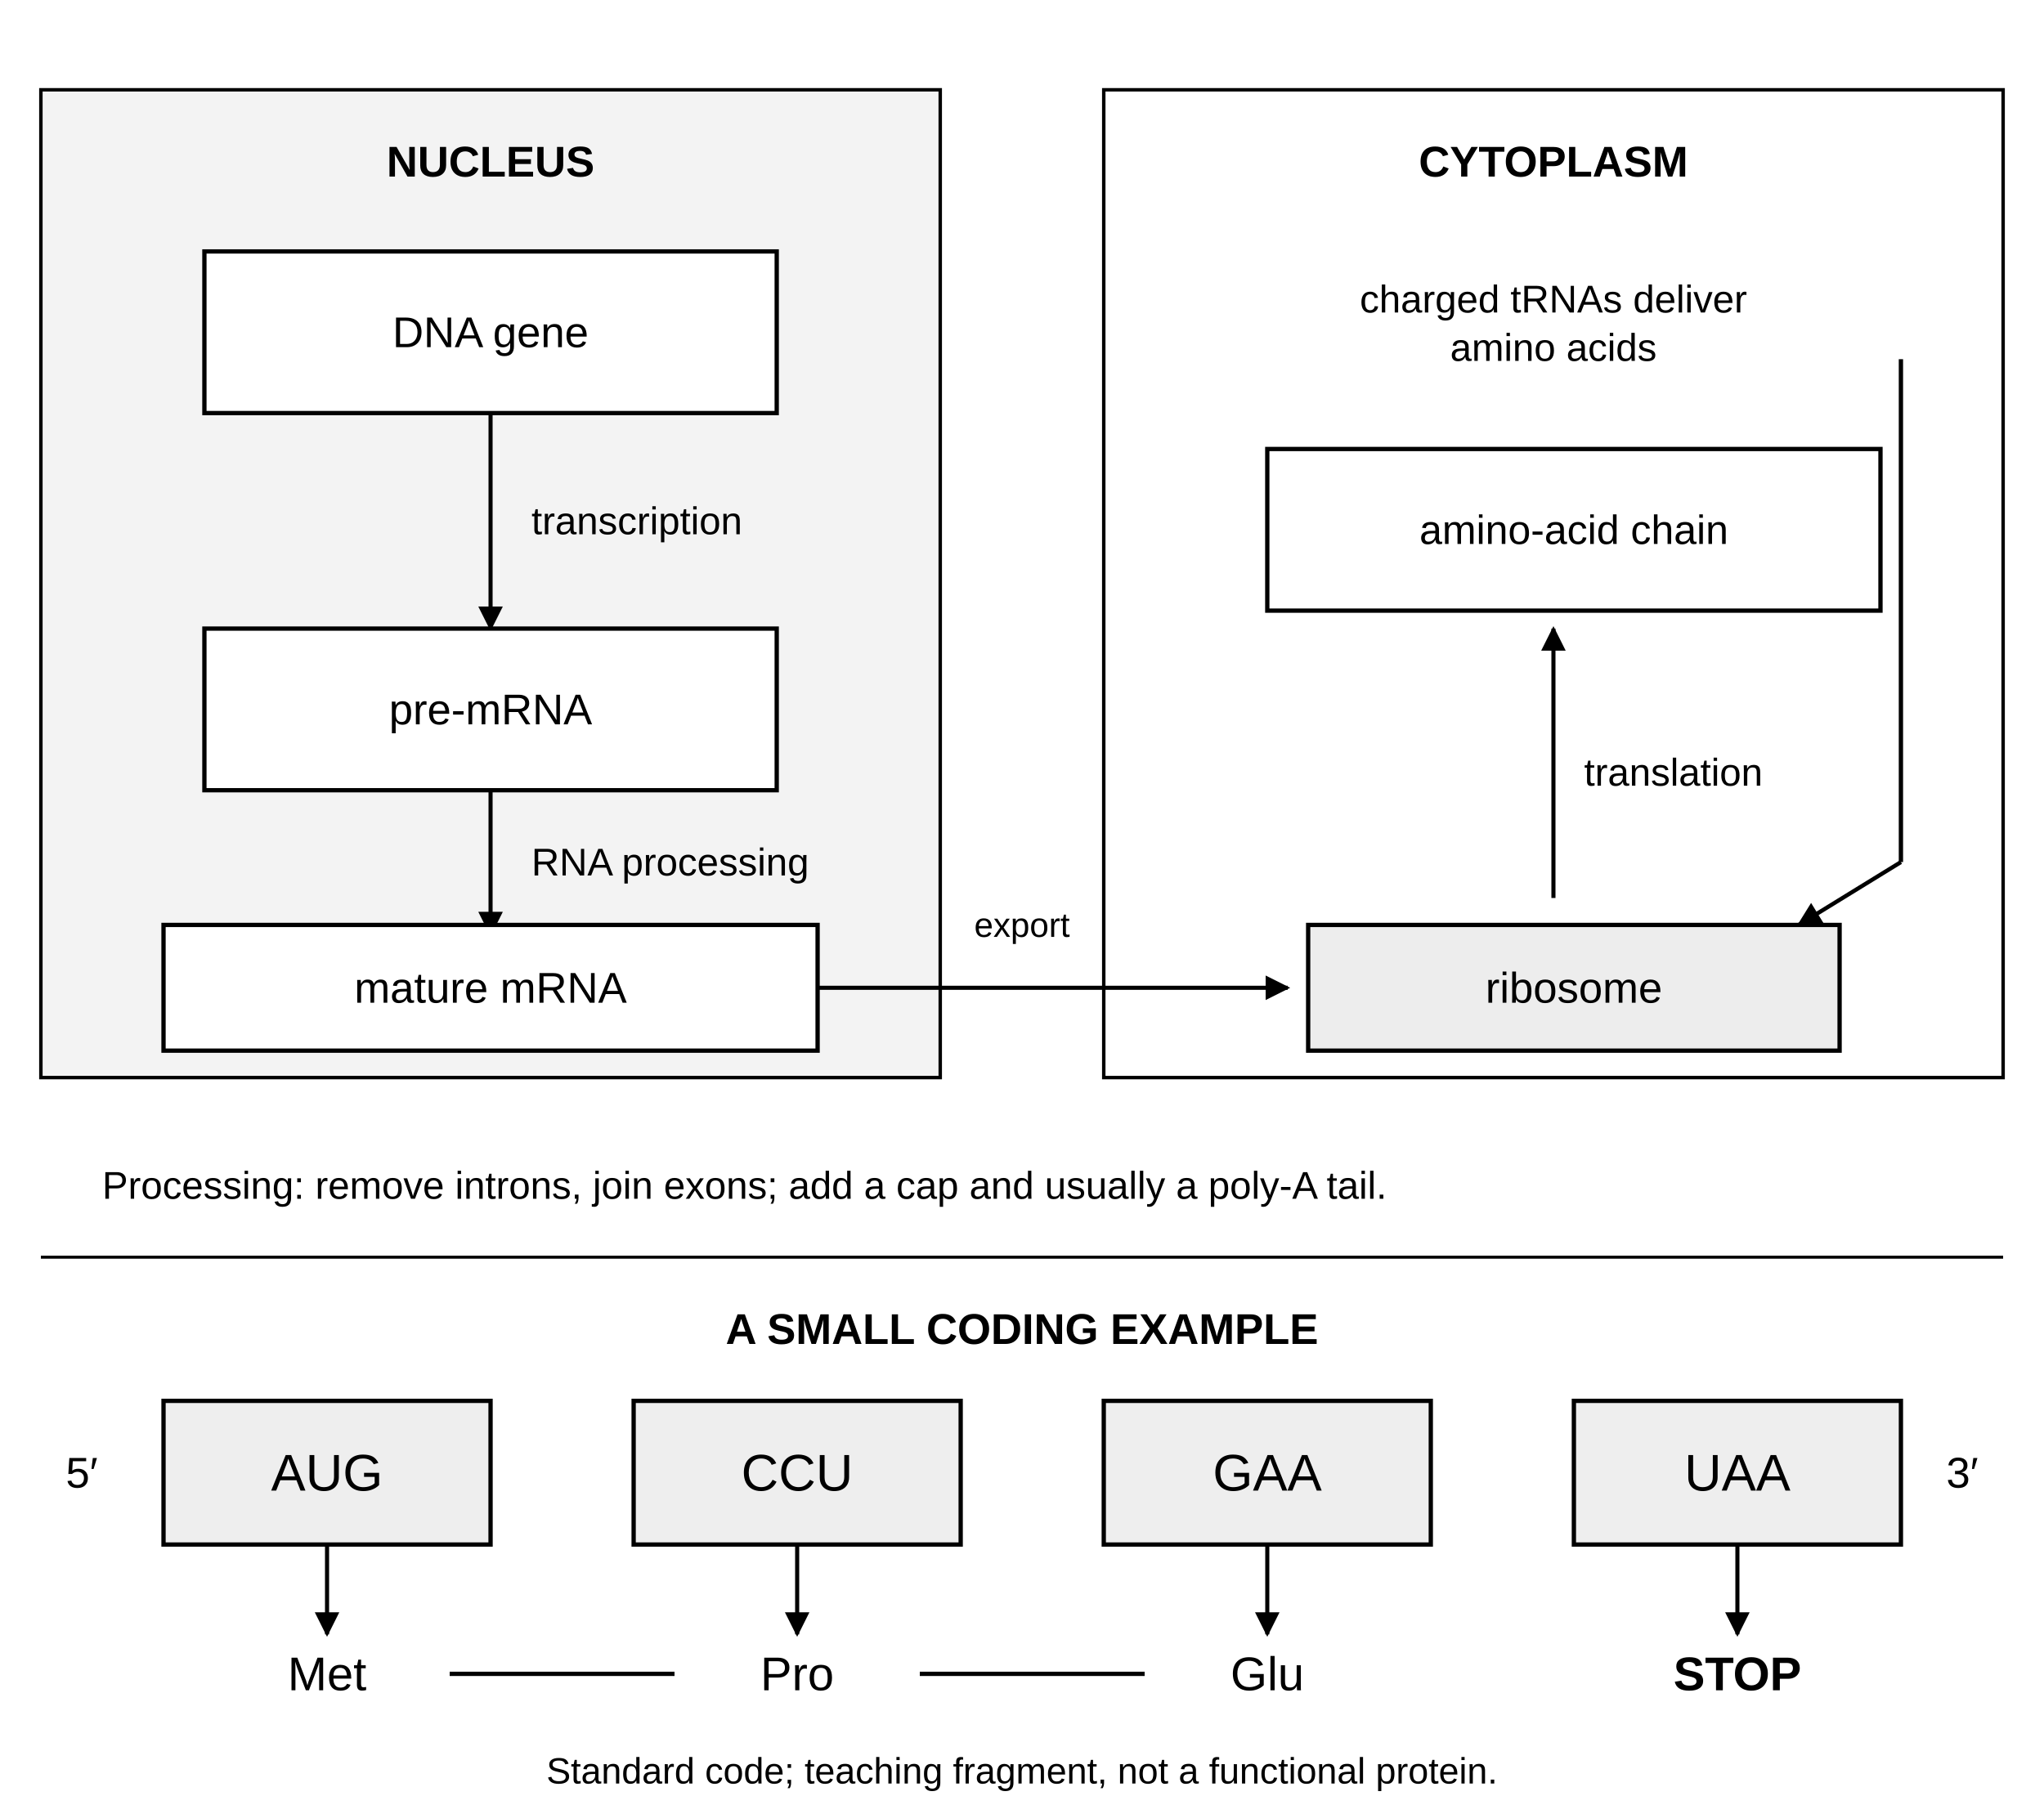
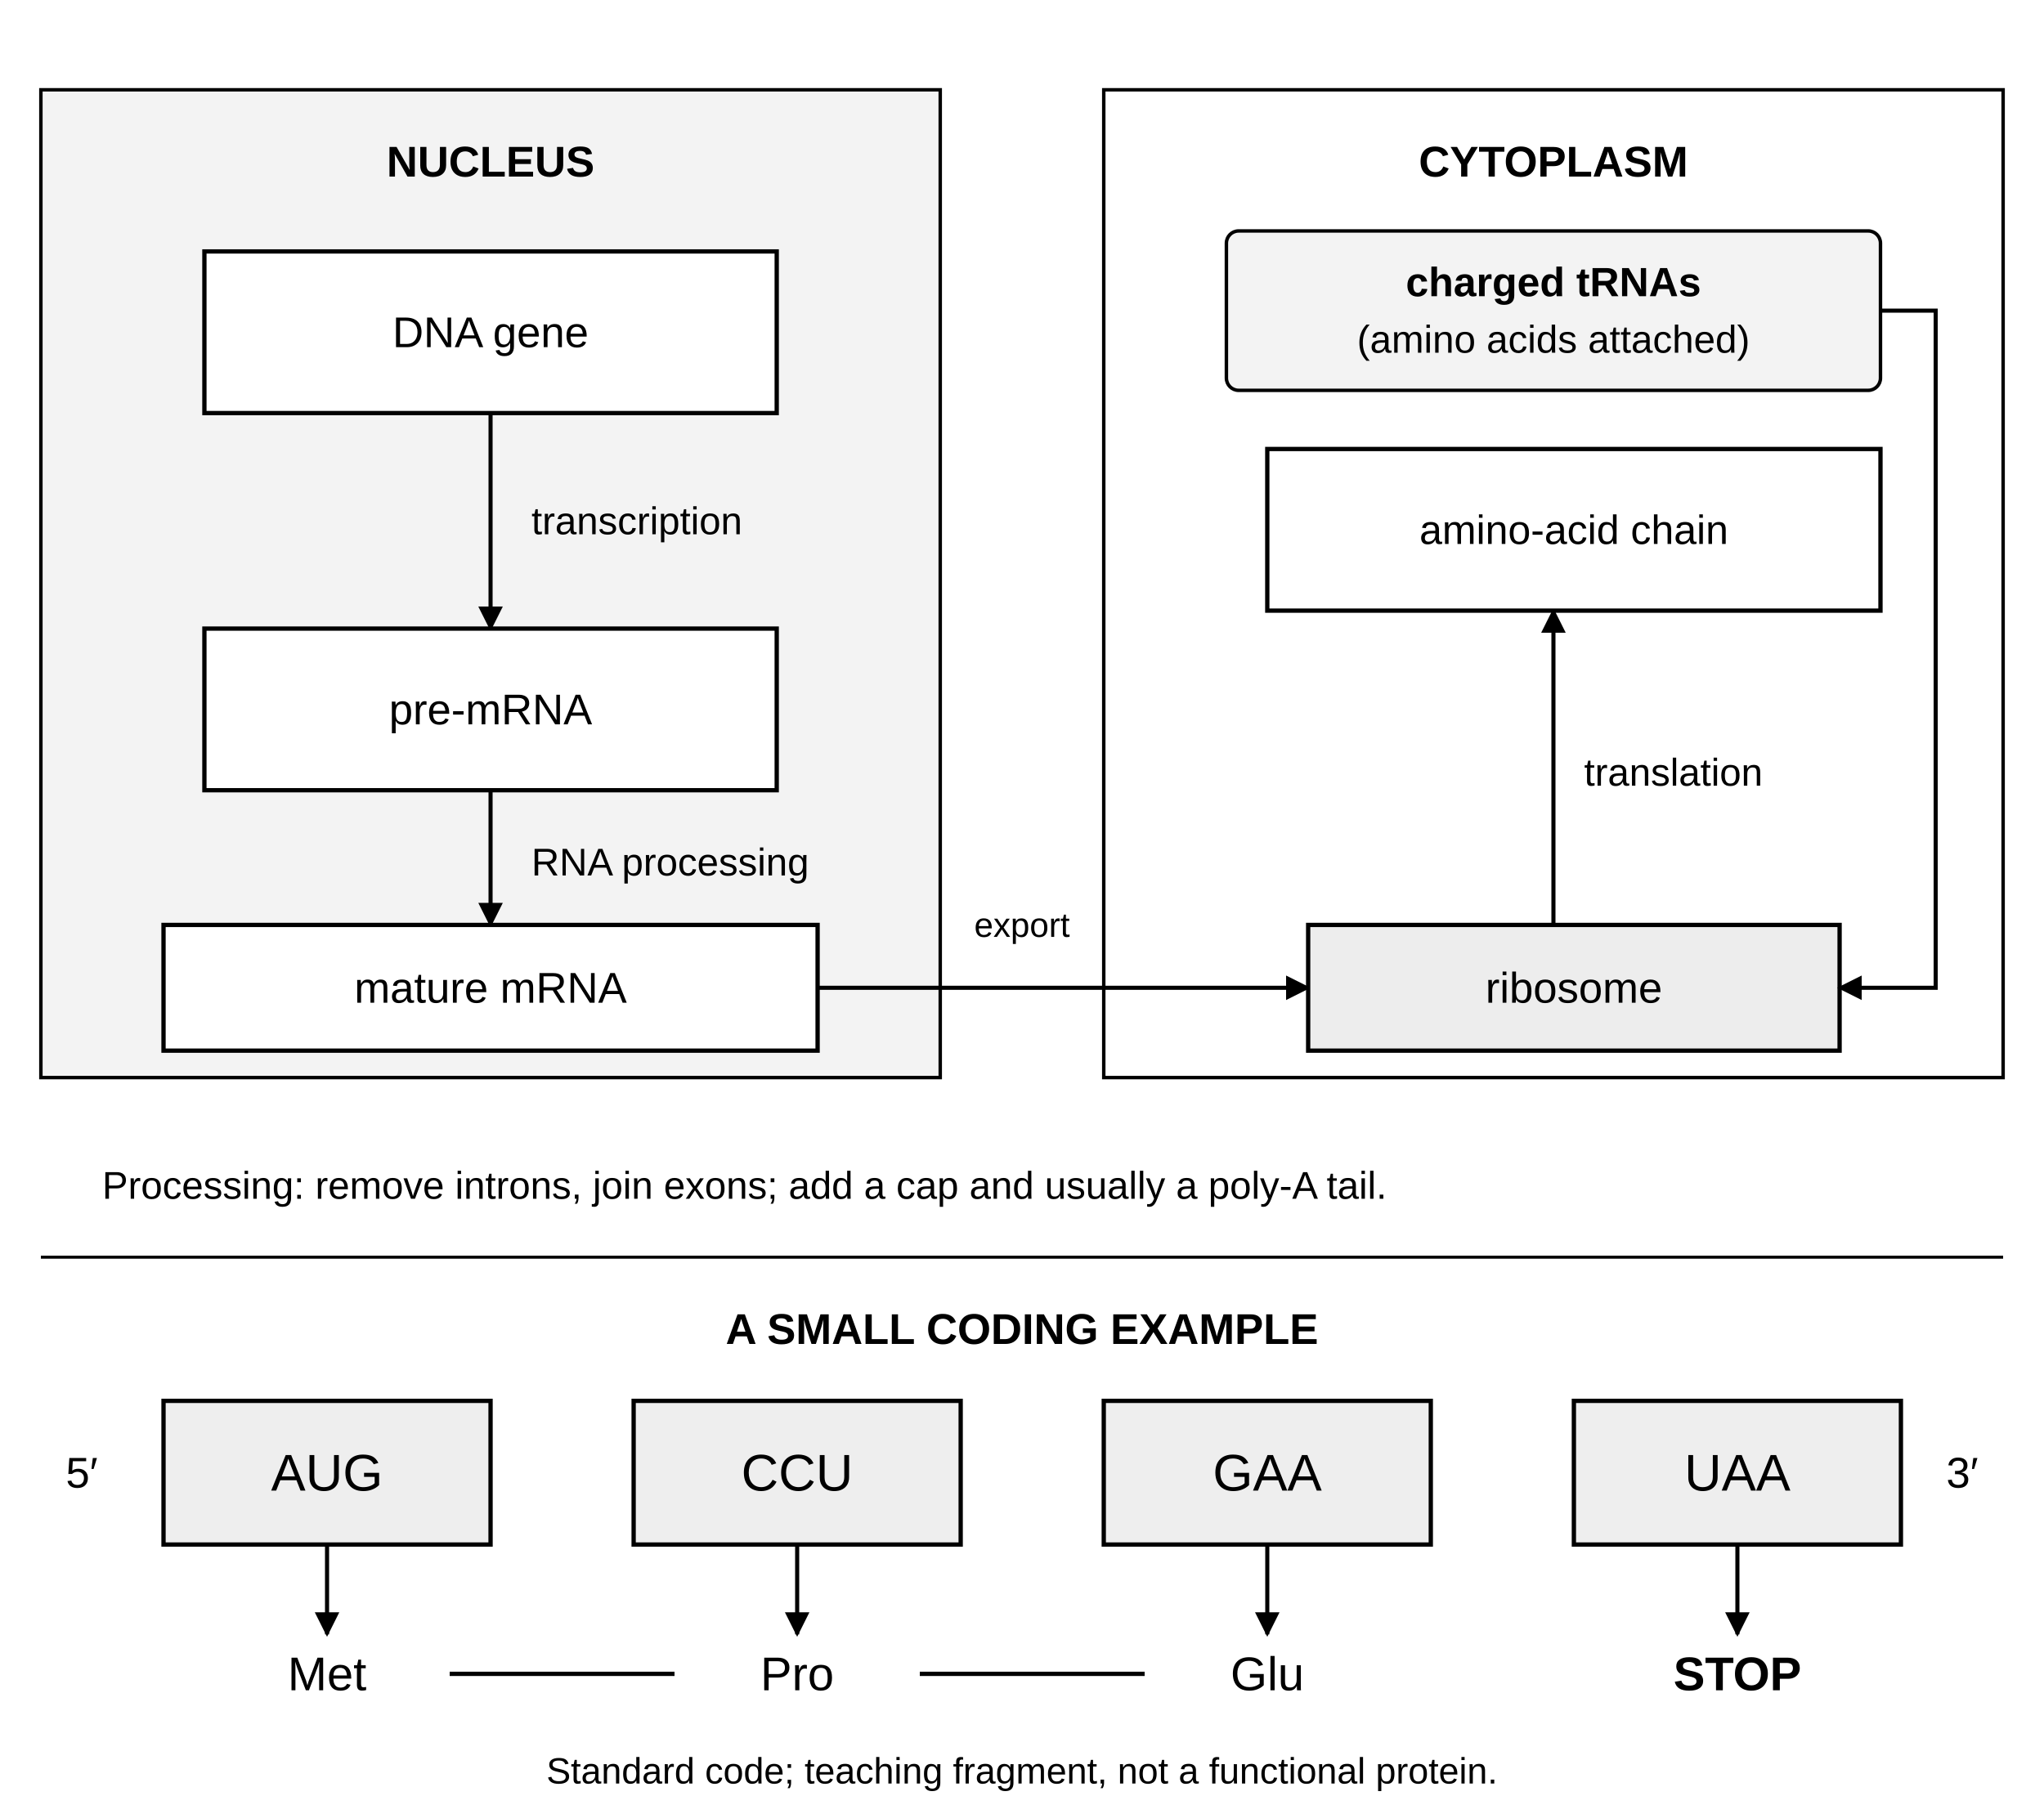
<svg xmlns="http://www.w3.org/2000/svg" width="1000" height="878.788" viewBox="0 0 1000 878.788" font-family="Arial, Helvetica, sans-serif">
  <defs>
    <marker id="arrow" viewBox="0 0 10 10" refX="9" refY="5" markerWidth="6" markerHeight="6" orient="auto-start-reverse">
      <path d="M 0 0 L 10 5 L 0 10 z" fill="black" />
    </marker>
  </defs>
  <rect width="100%" height="100%" fill="white" />
  <rect x="20" y="43.939" width="440" height="483.333" fill="#f3f3f3" stroke="black" stroke-width="1.684" />
  <rect x="540" y="43.939" width="440" height="483.333" fill="white" stroke="black" stroke-width="1.684" />
  <text x="240" y="79.091" font-size="21.044" font-weight="bold" text-anchor="middle" dominant-baseline="central">NUCLEUS</text>
  <text x="760" y="79.091" font-size="21.044" font-weight="bold" text-anchor="middle" dominant-baseline="central">CYTOPLASM</text>
  <rect x="100" y="123.03" width="280" height="79.091" fill="white" stroke="black" stroke-width="2.104" />
  <text x="240.0" y="162.576" font-size="21.044" font-weight="normal" text-anchor="middle" dominant-baseline="central">DNA gene</text>
  <line x1="240" y1="202.121" x2="240" y2="307.576" stroke="black" stroke-width="2" marker-end="url(#arrow)" />
  <text x="260" y="254.848" font-size="18.939" font-weight="normal" text-anchor="start" dominant-baseline="central">transcription</text>
  <rect x="100" y="307.576" width="280" height="79.091" fill="white" stroke="black" stroke-width="2.104" />
  <text x="240.0" y="347.121" font-size="21.044" font-weight="normal" text-anchor="middle" dominant-baseline="central">pre-mRNA</text>
-   <line x1="240" y1="386.667" x2="240" y2="456.97" stroke="black" stroke-width="2" marker-end="url(#arrow)" />
+   <line x1="240" y1="386.667" x2="240" y2="452.576" stroke="black" stroke-width="2" marker-end="url(#arrow)" />
  <text x="260" y="421.818" font-size="18.939" font-weight="normal" text-anchor="start" dominant-baseline="central">RNA processing</text>
  <rect x="80" y="452.576" width="320" height="61.515" fill="white" stroke="black" stroke-width="2.104" />
  <text x="240.0" y="483.333" font-size="21.044" font-weight="normal" text-anchor="middle" dominant-baseline="central">mature mRNA</text>
  <text x="50" y="580" font-size="18.939" font-weight="normal" text-anchor="start" dominant-baseline="central">Processing: remove introns, join exons; add a cap and usually a poly-A tail.</text>
-   <line x1="400" y1="483.333" x2="630" y2="483.333" stroke="black" stroke-width="2" marker-end="url(#arrow)" />
+   <line x1="400" y1="483.333" x2="640" y2="483.333" stroke="black" stroke-width="2" marker-end="url(#arrow)" />
  <text x="500" y="452.576" font-size="16.835" font-weight="normal" text-anchor="middle" dominant-baseline="central">export</text>
  <rect x="640" y="452.576" width="260" height="61.515" fill="#ededed" stroke="black" stroke-width="2.104" />
  <text x="770.0" y="483.333" font-size="21.044" font-weight="normal" text-anchor="middle" dominant-baseline="central">ribosome</text>
-   <line x1="760" y1="439.394" x2="760" y2="307.576" stroke="black" stroke-width="2" marker-end="url(#arrow)" />
+   <line x1="760" y1="452.576" x2="760" y2="298.788" stroke="black" stroke-width="2" marker-end="url(#arrow)" />
  <text x="775.0" y="377.879" font-size="18.939" font-weight="normal" text-anchor="start" dominant-baseline="central">translation</text>
  <rect x="620" y="219.697" width="300" height="79.091" fill="white" stroke="black" stroke-width="2.104" />
  <text x="770.0" y="259.242" font-size="19.992" font-weight="normal" text-anchor="middle" dominant-baseline="central">amino-acid chain</text>
-   <text x="760" y="146.345" font-size="18.939" font-weight="normal" text-anchor="middle" dominant-baseline="central">charged tRNAs deliver</text>
-   <text x="760" y="170.019" font-size="18.939" font-weight="normal" text-anchor="middle" dominant-baseline="central">amino acids</text>
-   <polyline points="930,175.758 930,421.818" fill="none" stroke="black" stroke-width="2.104" />
-   <line x1="930" y1="421.818" x2="880" y2="452.576" stroke="black" stroke-width="2" marker-end="url(#arrow)" />
+   <rect x="600" y="113" width="320" height="78" rx="6" fill="#f3f3f3" stroke="black" stroke-width="1.7" />
+   <text x="760" y="138" font-size="20" font-weight="bold" text-anchor="middle" dominant-baseline="central">charged tRNAs</text>
+   <text x="760" y="166" font-size="19" text-anchor="middle" dominant-baseline="central">(amino acids attached)</text>
+   <polyline points="920,152 947,152 947,483.333 900,483.333" fill="none" stroke="black" stroke-width="2" marker-end="url(#arrow)" />
  <polyline points="20,615.152 980,615.152" fill="none" stroke="black" stroke-width="1.473" />
  <text x="500" y="650.303" font-size="21.044" font-weight="bold" text-anchor="middle" dominant-baseline="central">A SMALL CODING EXAMPLE</text>
  <text x="40" y="720.606" font-size="21.044" font-weight="normal" text-anchor="middle" dominant-baseline="central">5′</text>
  <text x="960" y="720.606" font-size="21.044" font-weight="normal" text-anchor="middle" dominant-baseline="central">3′</text>
  <rect x="80" y="685.455" width="160" height="70.303" fill="#eeeeee" stroke="black" stroke-width="2.104" />
  <text x="160.0" y="720.606" font-size="25.253" font-weight="normal" text-anchor="middle" dominant-baseline="central">AUG</text>
  <line x1="160" y1="755.758" x2="160" y2="799.697" stroke="black" stroke-width="2" marker-end="url(#arrow)" />
  <text x="160" y="819.03" font-size="23.148" font-weight="normal" text-anchor="middle" dominant-baseline="central">Met</text>
  <rect x="310" y="685.455" width="160" height="70.303" fill="#eeeeee" stroke="black" stroke-width="2.104" />
  <text x="390.0" y="720.606" font-size="25.253" font-weight="normal" text-anchor="middle" dominant-baseline="central">CCU</text>
  <line x1="390" y1="755.758" x2="390" y2="799.697" stroke="black" stroke-width="2" marker-end="url(#arrow)" />
  <text x="390" y="819.03" font-size="23.148" font-weight="normal" text-anchor="middle" dominant-baseline="central">Pro</text>
  <rect x="540" y="685.455" width="160" height="70.303" fill="#eeeeee" stroke="black" stroke-width="2.104" />
  <text x="620.0" y="720.606" font-size="25.253" font-weight="normal" text-anchor="middle" dominant-baseline="central">GAA</text>
  <line x1="620" y1="755.758" x2="620" y2="799.697" stroke="black" stroke-width="2" marker-end="url(#arrow)" />
  <text x="620" y="819.03" font-size="23.148" font-weight="normal" text-anchor="middle" dominant-baseline="central">Glu</text>
  <rect x="770" y="685.455" width="160" height="70.303" fill="#eeeeee" stroke="black" stroke-width="2.104" />
  <text x="850.0" y="720.606" font-size="25.253" font-weight="normal" text-anchor="middle" dominant-baseline="central">UAA</text>
  <line x1="850" y1="755.758" x2="850" y2="799.697" stroke="black" stroke-width="2" marker-end="url(#arrow)" />
  <text x="850" y="819.03" font-size="23.148" font-weight="bold" text-anchor="middle" dominant-baseline="central">STOP</text>
  <polyline points="220,819.03 330,819.03" fill="none" stroke="black" stroke-width="2.104" />
  <polyline points="450,819.03 560,819.03" fill="none" stroke="black" stroke-width="2.104" />
  <text x="500" y="866.485" font-size="17.887" font-weight="normal" text-anchor="middle" dominant-baseline="central">Standard code; teaching fragment, not a functional protein.</text>
</svg>
